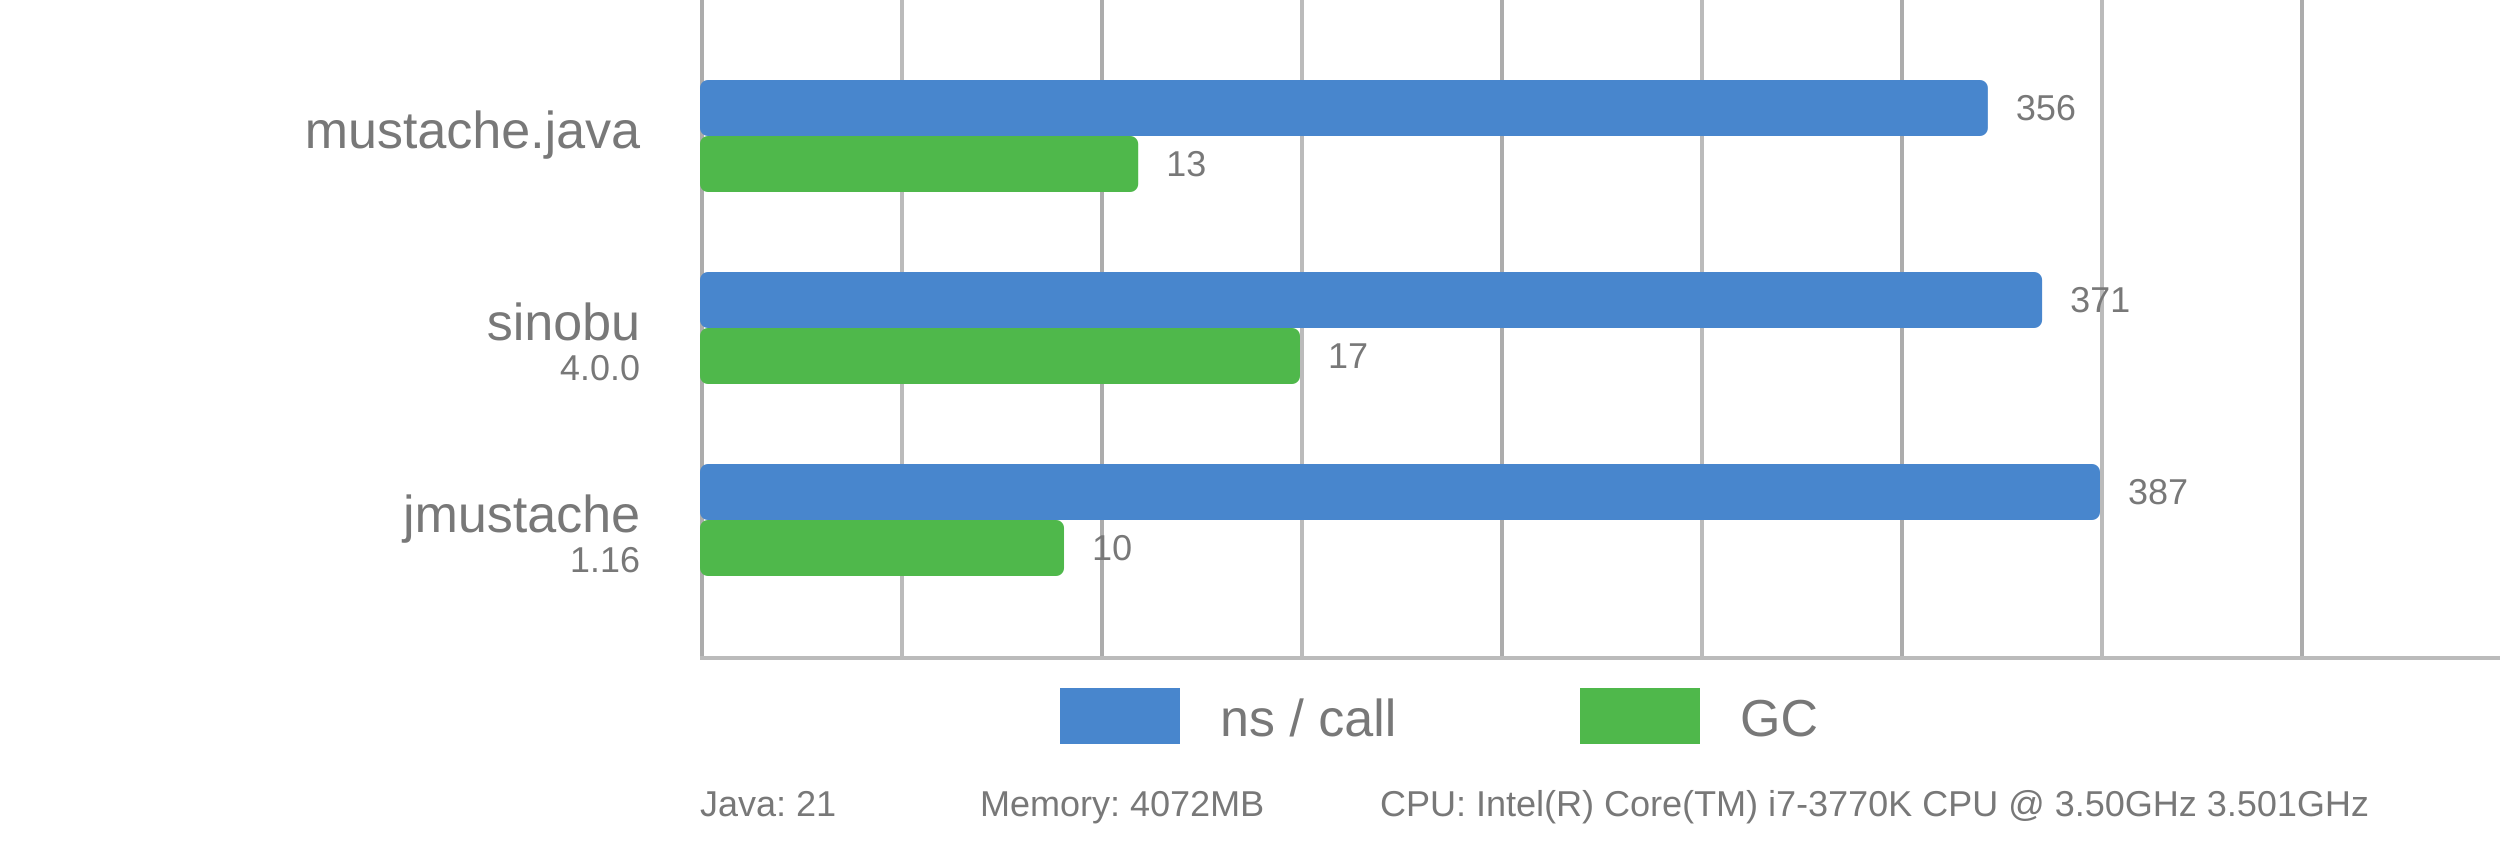
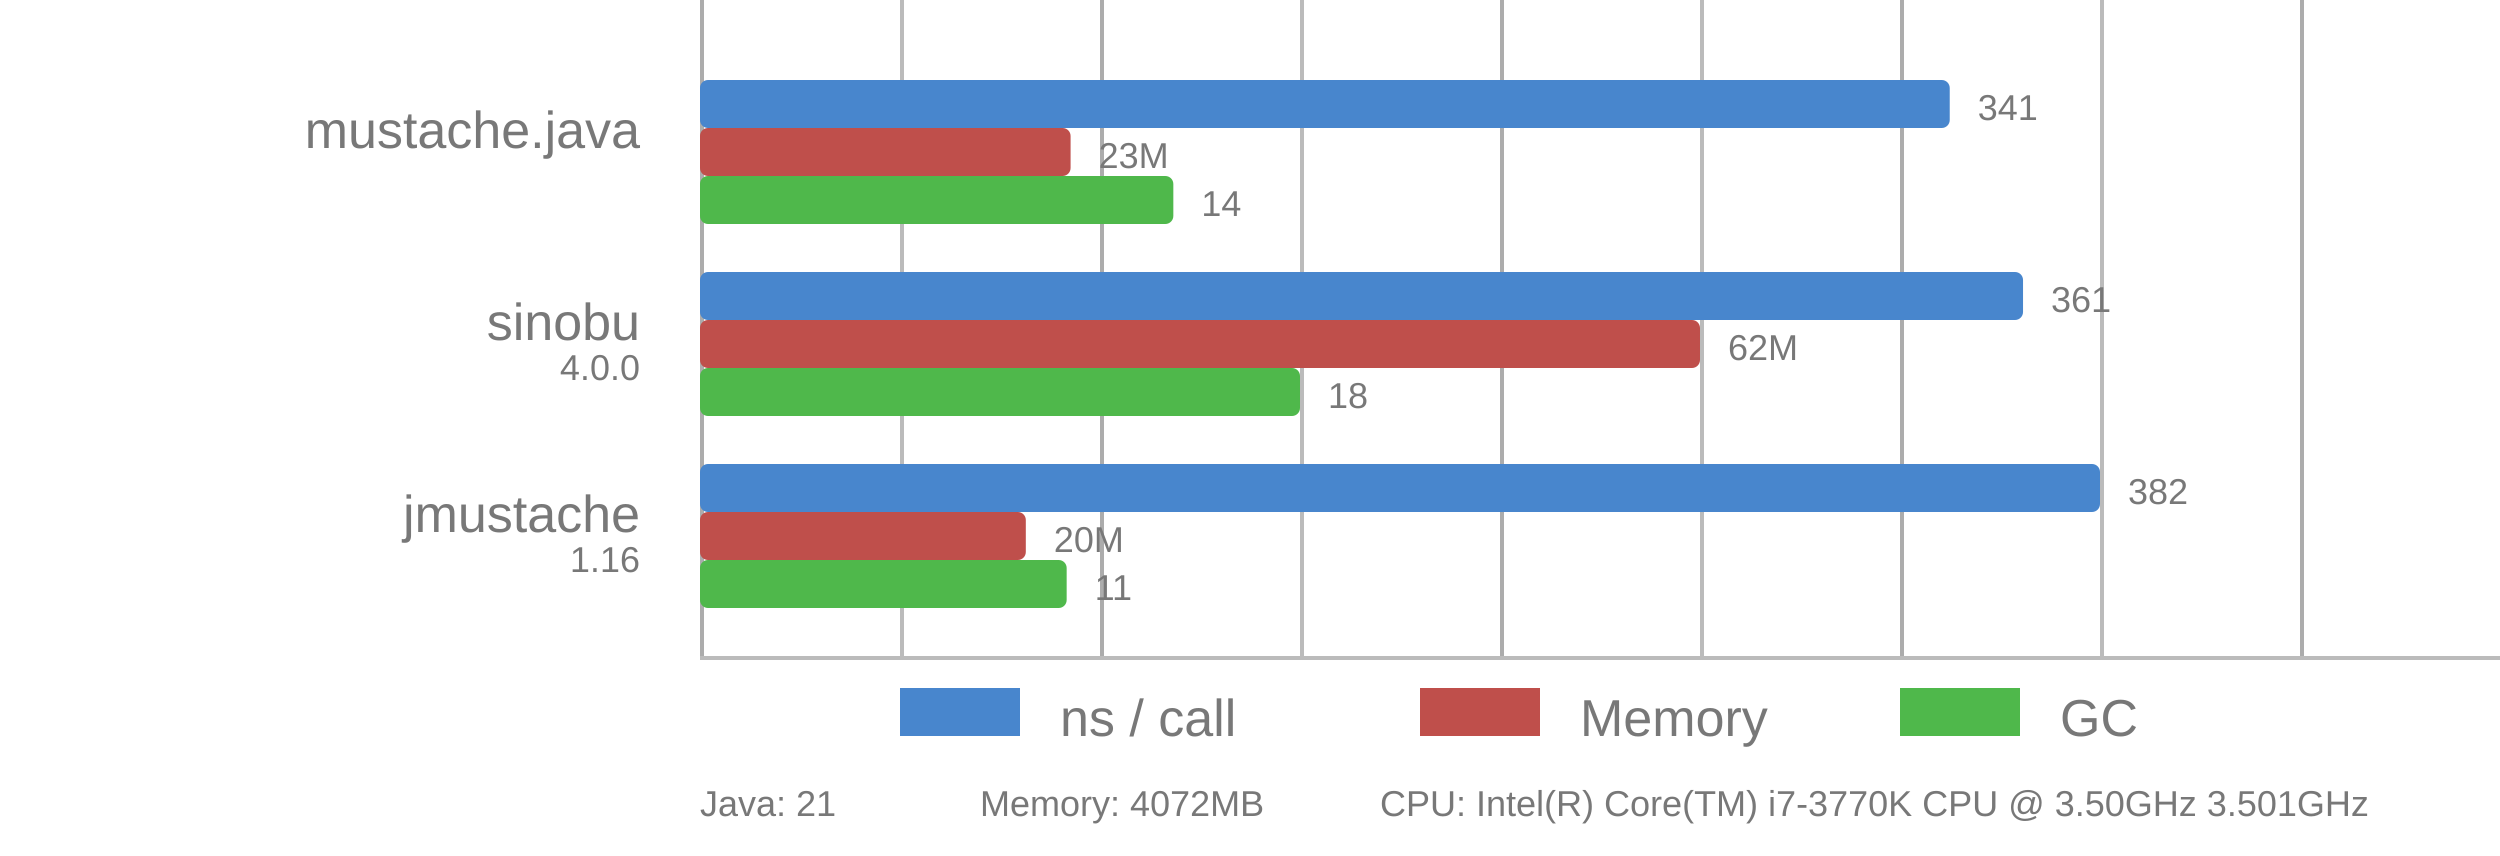
<svg xmlns="http://www.w3.org/2000/svg" viewBox="0 0 625 214">
  <style>
      text {
          font-family: Arial;
          font-size: 13px;
          fill: #787878;
      }

      .desc {
          font-size: 9px;
      }

      .vline {
          fill: #acacac;
          stroke: none;
          stroke-width: 0;
      }

      .subline {
          fill: #bbb;
          stroke: none;
          stroke-width: 0;
      }

      .call {
          fill: #4886CD;
          stroke-linejoin: round;
-           height: 14px;
+           height: 12px;
      }

      .gc {
          fill: #4FB84B;
          stroke-linejoin: round;
-           height: 14px;
+           height: 12px;
+       }
+ 
+       .memory {
+           fill: #BF4F4B;
+           stroke-linejoin: round;
+           height: 12px;
      }
  </style>
  <g>
    <rect x="175" y="0" width="1" height="164" class="vline" />
    <rect x="275" y="0" width="1" height="164" class="vline" />
    <rect x="375" y="0" width="1" height="164" class="vline" />
    <rect x="475" y="0" width="1" height="164" class="vline" />
    <rect x="575" y="0" width="1" height="164" class="vline" />
    <rect x="225" y="0" width="1" height="164" class="subline" />
    <rect x="325" y="0" width="1" height="164" class="subline" />
    <rect x="425" y="0" width="1" height="164" class="subline" />
    <rect x="525" y="0" width="1" height="164" class="subline" />
    <rect x="175" y="164" width="450" height="1" class="subline" />
-     <rect x="265" y="172" width="30" class="call" />
-     <text x="305" y="184">ns / call</text>
-     <rect x="395" y="172" width="30" class="gc" />
-     <text x="435" y="184">GC</text>
+     <rect x="225" y="172" width="30" class="call" />
+     <text x="265" y="184">ns / call</text>
+     <rect x="355" y="172" width="30" class="memory" />
+     <text x="395" y="184">Memory</text>
+     <rect x="475" y="172" width="30" class="gc" />
+     <text x="515" y="184">GC</text>
  </g>
-   <rect x="175" y="20" width="321.964" rx="2" ry="2" class="call" />
-   <rect x="175" y="34" width="109.551" rx="2" ry="2" class="gc" />
+   <rect x="175" y="20" width="312.435" rx="2" ry="2" class="call" />
+   <rect x="175" y="32" width="92.647" rx="2" ry="2" class="memory" />
+   <rect x="175" y="44" width="118.333" rx="2" ry="2" class="gc" />
  <text x="160" y="37" text-anchor="end">mustache.java</text>
  <text x="160" y="47" text-anchor="end" class="desc" />
-   <text x="503.964" y="30" class="desc">356</text>
-   <text x="291.551" y="44" class="desc">13</text>
-   <rect x="175" y="68" width="335.53" rx="2" ry="2" class="call" />
-   <rect x="175" y="82" width="150" rx="2" ry="2" class="gc" />
+   <text x="494.435" y="30" class="desc">341</text>
+   <text x="274.647" y="42" class="desc">23M</text>
+   <text x="300.333" y="54" class="desc">14</text>
+   <rect x="175" y="68" width="330.759" rx="2" ry="2" class="call" />
+   <rect x="175" y="80" width="250" rx="2" ry="2" class="memory" />
+   <rect x="175" y="92" width="150" rx="2" ry="2" class="gc" />
  <text x="160" y="85" text-anchor="end">sinobu</text>
  <text x="160" y="95" text-anchor="end" class="desc">4.0.0</text>
-   <text x="517.53" y="78" class="desc">371</text>
-   <text x="332" y="92" class="desc">17</text>
+   <text x="512.759" y="78" class="desc">361</text>
+   <text x="432" y="90" class="desc">62M</text>
+   <text x="332" y="102" class="desc">18</text>
  <rect x="175" y="116" width="350" rx="2" ry="2" class="call" />
-   <rect x="175" y="130" width="91.011" rx="2" ry="2" class="gc" />
+   <rect x="175" y="128" width="81.454" rx="2" ry="2" class="memory" />
+   <rect x="175" y="140" width="91.667" rx="2" ry="2" class="gc" />
  <text x="160" y="133" text-anchor="end">jmustache</text>
  <text x="160" y="143" text-anchor="end" class="desc">1.16</text>
-   <text x="532" y="126" class="desc">387</text>
-   <text x="273.011" y="140" class="desc">10</text>
+   <text x="532" y="126" class="desc">382</text>
+   <text x="263.454" y="138" class="desc">20M</text>
+   <text x="273.667" y="150" class="desc">11</text>
  <text x="175" y="204" class="desc">Java: 21</text>
  <text x="245" y="204" class="desc">Memory: 4072MB</text>
  <text x="345" y="204" class="desc">CPU: Intel(R) Core(TM) i7-3770K CPU @ 3.50GHz 3.501GHz</text>
</svg>
